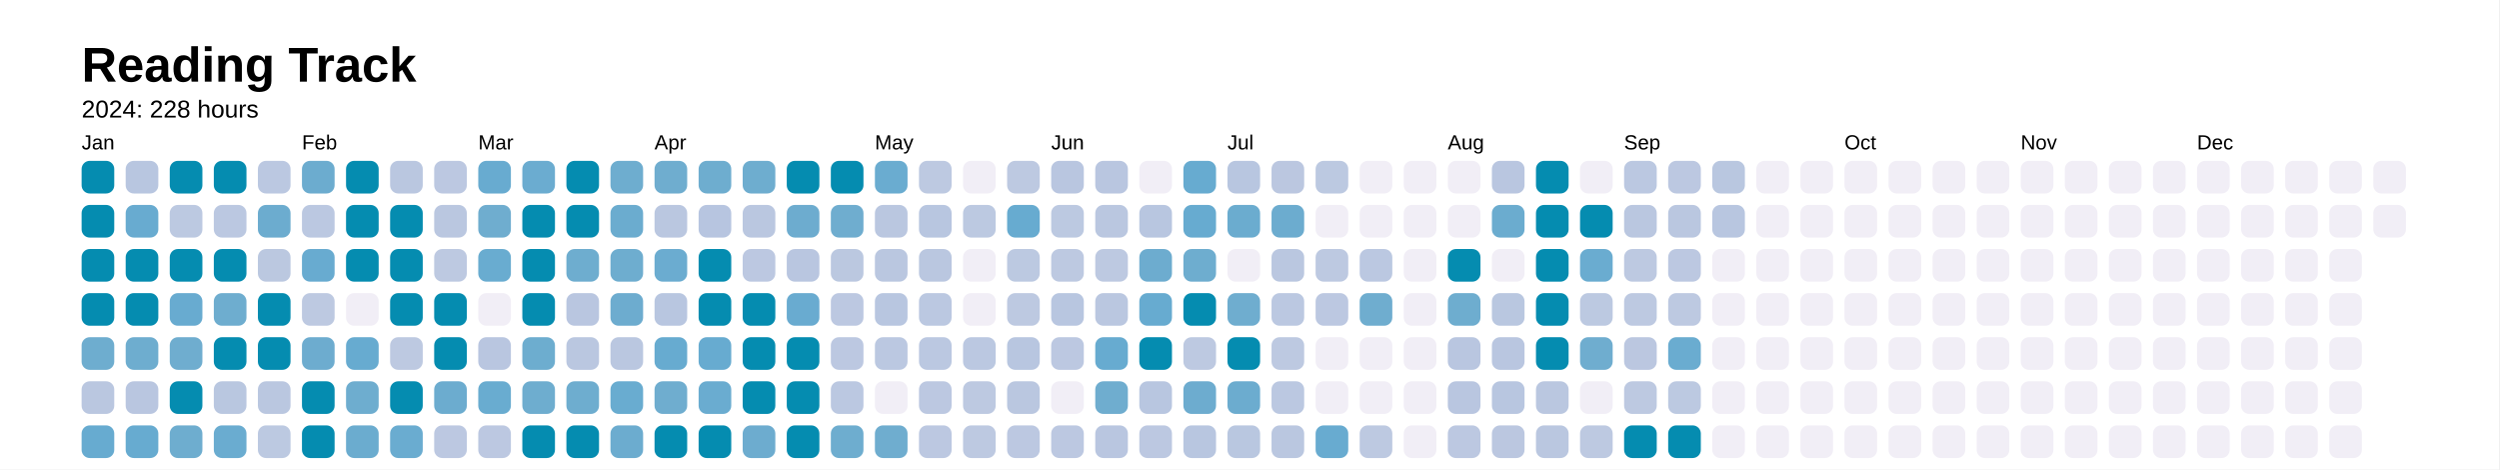
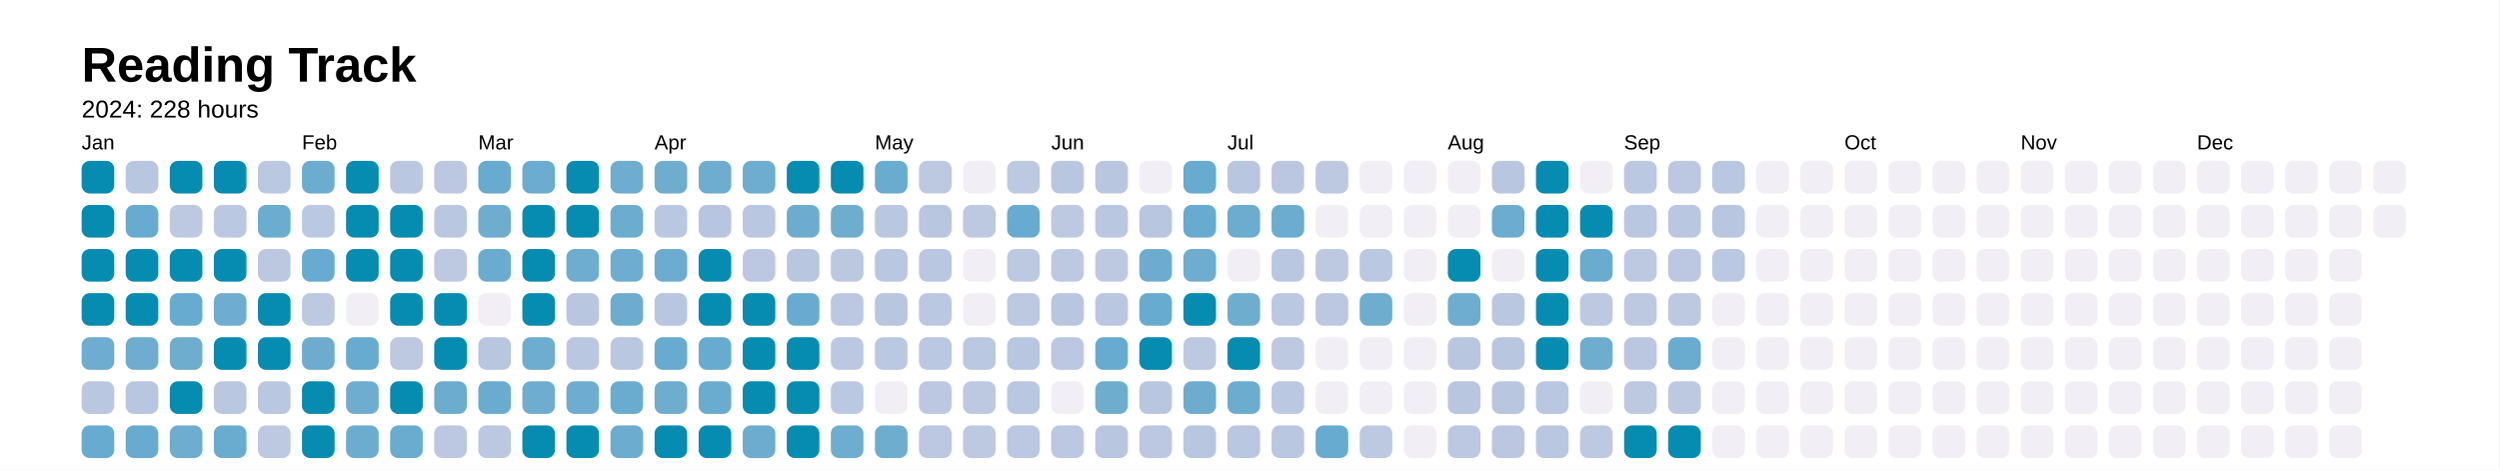
<svg xmlns="http://www.w3.org/2000/svg" baseProfile="full" height="57.5mm" version="1.1" viewBox="0,0,306.2,57.5" width="306.2mm">
  <defs />
  <rect fill="#FFFFFF" height="57.5" width="306.2" x="0" y="0" />
  <text fill="#000000" style="font-size:6px; font-family:Arial; font-weight:bold;" x="10" y="10">Reading Track</text>
  <text fill="#000000" style="font-size:3px; font-family:Arial;" x="10" y="14.4">2024: 228 hours</text>
  <text fill="#000000" style="font-size:2.5px; font-family:Arial" x="10" y="18.3">Jan</text>
  <rect fill="#058cb0" height="4" rx="1" ry="1" width="4" x="10" y="19.7" />
  <rect fill="#058cb0" height="4" rx="1" ry="1" width="4" x="10" y="25.1" />
  <rect fill="#058cb0" height="4" rx="1" ry="1" width="4" x="10" y="30.5" />
  <rect fill="#058cb0" height="4" rx="1" ry="1" width="4" x="10" y="35.9" />
  <rect fill="#6eadcf" height="4" rx="1" ry="1" width="4" x="10" y="41.3" />
  <rect fill="#bac7e0" height="4" rx="1" ry="1" width="4" x="10" y="46.7" />
  <rect fill="#67abd0" height="4" rx="1" ry="1" width="4" x="10" y="52.1" />
  <rect fill="#b8c6e0" height="4" rx="1" ry="1" width="4" x="15.4" y="19.7" />
  <rect fill="#68abd0" height="4" rx="1" ry="1" width="4" x="15.4" y="25.1" />
  <rect fill="#058cb0" height="4" rx="1" ry="1" width="4" x="15.4" y="30.5" />
  <rect fill="#058cb0" height="4" rx="1" ry="1" width="4" x="15.4" y="35.9" />
  <rect fill="#6eadcf" height="4" rx="1" ry="1" width="4" x="15.4" y="41.3" />
  <rect fill="#b9c6e0" height="4" rx="1" ry="1" width="4" x="15.4" y="46.7" />
  <rect fill="#67abd0" height="4" rx="1" ry="1" width="4" x="15.4" y="52.1" />
  <rect fill="#058cb0" height="4" rx="1" ry="1" width="4" x="20.8" y="19.7" />
  <rect fill="#bcc9e1" height="4" rx="1" ry="1" width="4" x="20.8" y="25.1" />
  <rect fill="#058cb0" height="4" rx="1" ry="1" width="4" x="20.8" y="30.5" />
  <rect fill="#68abd0" height="4" rx="1" ry="1" width="4" x="20.8" y="35.9" />
  <rect fill="#6fadcf" height="4" rx="1" ry="1" width="4" x="20.8" y="41.3" />
  <rect fill="#058cb0" height="4" rx="1" ry="1" width="4" x="20.8" y="46.7" />
  <rect fill="#6eadcf" height="4" rx="1" ry="1" width="4" x="20.8" y="52.1" />
  <rect fill="#058cb0" height="4" rx="1" ry="1" width="4" x="26.2" y="19.7" />
  <rect fill="#bbc8e1" height="4" rx="1" ry="1" width="4" x="26.2" y="25.1" />
  <rect fill="#058cb0" height="4" rx="1" ry="1" width="4" x="26.2" y="30.5" />
  <rect fill="#6eadcf" height="4" rx="1" ry="1" width="4" x="26.2" y="35.9" />
  <rect fill="#058cb0" height="4" rx="1" ry="1" width="4" x="26.2" y="41.3" />
  <rect fill="#b9c7e0" height="4" rx="1" ry="1" width="4" x="26.2" y="46.7" />
  <rect fill="#6aacd0" height="4" rx="1" ry="1" width="4" x="26.2" y="52.1" />
  <rect fill="#bbc8e1" height="4" rx="1" ry="1" width="4" x="31.6" y="19.7" />
  <rect fill="#6caccf" height="4" rx="1" ry="1" width="4" x="31.6" y="25.1" />
  <rect fill="#bbc8e0" height="4" rx="1" ry="1" width="4" x="31.6" y="30.5" />
  <rect fill="#058cb0" height="4" rx="1" ry="1" width="4" x="31.6" y="35.9" />
  <rect fill="#058cb0" height="4" rx="1" ry="1" width="4" x="31.6" y="41.3" />
  <rect fill="#bac7e0" height="4" rx="1" ry="1" width="4" x="31.6" y="46.7" />
  <rect fill="#bcc9e1" height="4" rx="1" ry="1" width="4" x="31.6" y="52.1" />
  <text fill="#000000" style="font-size:2.5px; font-family:Arial" x="37.0" y="18.3">Feb</text>
  <rect fill="#6caccf" height="4" rx="1" ry="1" width="4" x="37.0" y="19.7" />
  <rect fill="#bbc8e1" height="4" rx="1" ry="1" width="4" x="37.0" y="25.1" />
  <rect fill="#68abd0" height="4" rx="1" ry="1" width="4" x="37.0" y="30.5" />
  <rect fill="#bdc9e1" height="4" rx="1" ry="1" width="4" x="37.0" y="35.9" />
  <rect fill="#6daccf" height="4" rx="1" ry="1" width="4" x="37.0" y="41.3" />
  <rect fill="#058cb0" height="4" rx="1" ry="1" width="4" x="37.0" y="46.7" />
  <rect fill="#058cb0" height="4" rx="1" ry="1" width="4" x="37.0" y="52.1" />
  <rect fill="#058cb0" height="4" rx="1" ry="1" width="4" x="42.4" y="19.7" />
  <rect fill="#058cb0" height="4" rx="1" ry="1" width="4" x="42.4" y="25.1" />
  <rect fill="#058cb0" height="4" rx="1" ry="1" width="4" x="42.4" y="30.5" />
  <rect fill="#f1eef6" height="4" rx="1" ry="1" width="4" x="42.4" y="35.9" />
  <rect fill="#67abd0" height="4" rx="1" ry="1" width="4" x="42.4" y="41.3" />
  <rect fill="#6eadcf" height="4" rx="1" ry="1" width="4" x="42.4" y="46.7" />
  <rect fill="#6baccf" height="4" rx="1" ry="1" width="4" x="42.4" y="52.1" />
  <rect fill="#bac7e0" height="4" rx="1" ry="1" width="4" x="47.8" y="19.7" />
  <rect fill="#058cb0" height="4" rx="1" ry="1" width="4" x="47.8" y="25.1" />
  <rect fill="#058cb0" height="4" rx="1" ry="1" width="4" x="47.8" y="30.5" />
  <rect fill="#058cb0" height="4" rx="1" ry="1" width="4" x="47.8" y="35.9" />
  <rect fill="#bdc9e1" height="4" rx="1" ry="1" width="4" x="47.8" y="41.3" />
  <rect fill="#058cb0" height="4" rx="1" ry="1" width="4" x="47.8" y="46.7" />
  <rect fill="#6aacd0" height="4" rx="1" ry="1" width="4" x="47.8" y="52.1" />
  <rect fill="#bcc8e1" height="4" rx="1" ry="1" width="4" x="53.2" y="19.7" />
  <rect fill="#bac7e0" height="4" rx="1" ry="1" width="4" x="53.2" y="25.1" />
  <rect fill="#bdc9e1" height="4" rx="1" ry="1" width="4" x="53.2" y="30.5" />
  <rect fill="#058cb0" height="4" rx="1" ry="1" width="4" x="53.2" y="35.9" />
  <rect fill="#058cb0" height="4" rx="1" ry="1" width="4" x="53.2" y="41.3" />
  <rect fill="#6caccf" height="4" rx="1" ry="1" width="4" x="53.2" y="46.7" />
  <rect fill="#bcc8e1" height="4" rx="1" ry="1" width="4" x="53.2" y="52.1" />
  <text fill="#000000" style="font-size:2.5px; font-family:Arial" x="58.6" y="18.3">Mar</text>
  <rect fill="#68abd0" height="4" rx="1" ry="1" width="4" x="58.6" y="19.7" />
  <rect fill="#6fadcf" height="4" rx="1" ry="1" width="4" x="58.6" y="25.1" />
  <rect fill="#69acd0" height="4" rx="1" ry="1" width="4" x="58.6" y="30.5" />
  <rect fill="#f1eef6" height="4" rx="1" ry="1" width="4" x="58.6" y="35.9" />
  <rect fill="#b9c6e0" height="4" rx="1" ry="1" width="4" x="58.6" y="41.3" />
  <rect fill="#69acd0" height="4" rx="1" ry="1" width="4" x="58.6" y="46.7" />
  <rect fill="#bcc8e1" height="4" rx="1" ry="1" width="4" x="58.6" y="52.1" />
  <rect fill="#6bacd0" height="4" rx="1" ry="1" width="4" x="64" y="19.7" />
  <rect fill="#058cb0" height="4" rx="1" ry="1" width="4" x="64" y="25.1" />
  <rect fill="#058cb0" height="4" rx="1" ry="1" width="4" x="64" y="30.5" />
  <rect fill="#058cb0" height="4" rx="1" ry="1" width="4" x="64" y="35.9" />
  <rect fill="#6dadcf" height="4" rx="1" ry="1" width="4" x="64" y="41.3" />
  <rect fill="#6eadcf" height="4" rx="1" ry="1" width="4" x="64" y="46.7" />
  <rect fill="#058cb0" height="4" rx="1" ry="1" width="4" x="64" y="52.1" />
  <rect fill="#058cb0" height="4" rx="1" ry="1" width="4" x="69.4" y="19.7" />
  <rect fill="#058cb0" height="4" rx="1" ry="1" width="4" x="69.4" y="25.1" />
  <rect fill="#6eadcf" height="4" rx="1" ry="1" width="4" x="69.4" y="30.5" />
  <rect fill="#b9c6e0" height="4" rx="1" ry="1" width="4" x="69.4" y="35.9" />
  <rect fill="#bac7e0" height="4" rx="1" ry="1" width="4" x="69.4" y="41.3" />
  <rect fill="#6eadcf" height="4" rx="1" ry="1" width="4" x="69.4" y="46.7" />
  <rect fill="#058cb0" height="4" rx="1" ry="1" width="4" x="69.4" y="52.1" />
  <rect fill="#6eadcf" height="4" rx="1" ry="1" width="4" x="74.8" y="19.7" />
  <rect fill="#6baccf" height="4" rx="1" ry="1" width="4" x="74.8" y="25.1" />
  <rect fill="#6eadcf" height="4" rx="1" ry="1" width="4" x="74.8" y="30.5" />
  <rect fill="#6daccf" height="4" rx="1" ry="1" width="4" x="74.8" y="35.9" />
  <rect fill="#bac7e0" height="4" rx="1" ry="1" width="4" x="74.8" y="41.3" />
  <rect fill="#69acd0" height="4" rx="1" ry="1" width="4" x="74.8" y="46.7" />
  <rect fill="#6caccf" height="4" rx="1" ry="1" width="4" x="74.8" y="52.1" />
  <text fill="#000000" style="font-size:2.5px; font-family:Arial" x="80.2" y="18.3">Apr</text>
  <rect fill="#6fadcf" height="4" rx="1" ry="1" width="4" x="80.2" y="19.7" />
  <rect fill="#bac7e0" height="4" rx="1" ry="1" width="4" x="80.2" y="25.1" />
  <rect fill="#6bacd0" height="4" rx="1" ry="1" width="4" x="80.2" y="30.5" />
  <rect fill="#b8c6e0" height="4" rx="1" ry="1" width="4" x="80.2" y="35.9" />
  <rect fill="#67abd0" height="4" rx="1" ry="1" width="4" x="80.2" y="41.3" />
  <rect fill="#6fadcf" height="4" rx="1" ry="1" width="4" x="80.2" y="46.7" />
  <rect fill="#058cb0" height="4" rx="1" ry="1" width="4" x="80.2" y="52.1" />
  <rect fill="#6eadcf" height="4" rx="1" ry="1" width="4" x="85.6" y="19.7" />
  <rect fill="#b7c5e0" height="4" rx="1" ry="1" width="4" x="85.6" y="25.1" />
  <rect fill="#058cb0" height="4" rx="1" ry="1" width="4" x="85.6" y="30.5" />
  <rect fill="#058cb0" height="4" rx="1" ry="1" width="4" x="85.6" y="35.9" />
  <rect fill="#67abd0" height="4" rx="1" ry="1" width="4" x="85.6" y="41.3" />
  <rect fill="#6aacd0" height="4" rx="1" ry="1" width="4" x="85.6" y="46.7" />
  <rect fill="#058cb0" height="4" rx="1" ry="1" width="4" x="85.6" y="52.1" />
  <rect fill="#6eadcf" height="4" rx="1" ry="1" width="4" x="91" y="19.7" />
  <rect fill="#bac7e0" height="4" rx="1" ry="1" width="4" x="91" y="25.1" />
  <rect fill="#bcc8e1" height="4" rx="1" ry="1" width="4" x="91" y="30.5" />
  <rect fill="#058cb0" height="4" rx="1" ry="1" width="4" x="91" y="35.9" />
  <rect fill="#058cb0" height="4" rx="1" ry="1" width="4" x="91" y="41.3" />
  <rect fill="#058cb0" height="4" rx="1" ry="1" width="4" x="91" y="46.7" />
  <rect fill="#6daccf" height="4" rx="1" ry="1" width="4" x="91" y="52.1" />
  <rect fill="#058cb0" height="4" rx="1" ry="1" width="4" x="96.4" y="19.7" />
  <rect fill="#6daccf" height="4" rx="1" ry="1" width="4" x="96.4" y="25.1" />
  <rect fill="#b9c6e0" height="4" rx="1" ry="1" width="4" x="96.4" y="30.5" />
  <rect fill="#69abd0" height="4" rx="1" ry="1" width="4" x="96.4" y="35.9" />
  <rect fill="#058cb0" height="4" rx="1" ry="1" width="4" x="96.4" y="41.3" />
  <rect fill="#058cb0" height="4" rx="1" ry="1" width="4" x="96.4" y="46.7" />
  <rect fill="#058cb0" height="4" rx="1" ry="1" width="4" x="96.4" y="52.1" />
  <rect fill="#058cb0" height="4" rx="1" ry="1" width="4" x="101.8" y="19.7" />
  <rect fill="#6fadcf" height="4" rx="1" ry="1" width="4" x="101.8" y="25.1" />
  <rect fill="#bbc8e0" height="4" rx="1" ry="1" width="4" x="101.8" y="30.5" />
  <rect fill="#bcc8e1" height="4" rx="1" ry="1" width="4" x="101.8" y="35.9" />
  <rect fill="#bcc8e1" height="4" rx="1" ry="1" width="4" x="101.8" y="41.3" />
  <rect fill="#bbc8e1" height="4" rx="1" ry="1" width="4" x="101.8" y="46.7" />
  <rect fill="#6eadcf" height="4" rx="1" ry="1" width="4" x="101.8" y="52.1" />
  <text fill="#000000" style="font-size:2.5px; font-family:Arial" x="107.2" y="18.3">May</text>
  <rect fill="#6aacd0" height="4" rx="1" ry="1" width="4" x="107.2" y="19.7" />
  <rect fill="#bac7e0" height="4" rx="1" ry="1" width="4" x="107.2" y="25.1" />
  <rect fill="#bac7e0" height="4" rx="1" ry="1" width="4" x="107.2" y="30.5" />
  <rect fill="#b8c6e0" height="4" rx="1" ry="1" width="4" x="107.2" y="35.9" />
  <rect fill="#bbc8e1" height="4" rx="1" ry="1" width="4" x="107.2" y="41.3" />
  <rect fill="#f1eef6" height="4" rx="1" ry="1" width="4" x="107.2" y="46.7" />
  <rect fill="#6fadcf" height="4" rx="1" ry="1" width="4" x="107.2" y="52.1" />
  <rect fill="#bdc9e1" height="4" rx="1" ry="1" width="4" x="112.6" y="19.7" />
  <rect fill="#b8c6e0" height="4" rx="1" ry="1" width="4" x="112.6" y="25.1" />
  <rect fill="#bac7e0" height="4" rx="1" ry="1" width="4" x="112.6" y="30.5" />
  <rect fill="#bbc8e1" height="4" rx="1" ry="1" width="4" x="112.6" y="35.9" />
  <rect fill="#bbc8e1" height="4" rx="1" ry="1" width="4" x="112.6" y="41.3" />
  <rect fill="#bcc8e1" height="4" rx="1" ry="1" width="4" x="112.6" y="46.7" />
  <rect fill="#bcc8e1" height="4" rx="1" ry="1" width="4" x="112.6" y="52.1" />
  <rect fill="#f1eef6" height="4" rx="1" ry="1" width="4" x="118" y="19.7" />
  <rect fill="#bcc9e1" height="4" rx="1" ry="1" width="4" x="118" y="25.1" />
  <rect fill="#f1eef6" height="4" rx="1" ry="1" width="4" x="118" y="30.5" />
  <rect fill="#f1eef6" height="4" rx="1" ry="1" width="4" x="118" y="35.9" />
  <rect fill="#bbc8e1" height="4" rx="1" ry="1" width="4" x="118" y="41.3" />
  <rect fill="#bdc9e1" height="4" rx="1" ry="1" width="4" x="118" y="46.7" />
  <rect fill="#bdc9e1" height="4" rx="1" ry="1" width="4" x="118" y="52.1" />
  <rect fill="#bdc9e1" height="4" rx="1" ry="1" width="4" x="123.4" y="19.7" />
  <rect fill="#67abd0" height="4" rx="1" ry="1" width="4" x="123.4" y="25.1" />
  <rect fill="#bcc9e1" height="4" rx="1" ry="1" width="4" x="123.4" y="30.5" />
  <rect fill="#bdc9e1" height="4" rx="1" ry="1" width="4" x="123.4" y="35.9" />
  <rect fill="#b8c6e0" height="4" rx="1" ry="1" width="4" x="123.4" y="41.3" />
  <rect fill="#bac7e0" height="4" rx="1" ry="1" width="4" x="123.4" y="46.7" />
  <rect fill="#bcc8e1" height="4" rx="1" ry="1" width="4" x="123.4" y="52.1" />
  <text fill="#000000" style="font-size:2.5px; font-family:Arial" x="128.8" y="18.3">Jun</text>
  <rect fill="#b9c6e0" height="4" rx="1" ry="1" width="4" x="128.8" y="19.7" />
  <rect fill="#bcc9e1" height="4" rx="1" ry="1" width="4" x="128.8" y="25.1" />
  <rect fill="#bdc9e1" height="4" rx="1" ry="1" width="4" x="128.8" y="30.5" />
  <rect fill="#b8c6e0" height="4" rx="1" ry="1" width="4" x="128.8" y="35.9" />
  <rect fill="#bcc8e1" height="4" rx="1" ry="1" width="4" x="128.8" y="41.3" />
  <rect fill="#f1eef6" height="4" rx="1" ry="1" width="4" x="128.8" y="46.7" />
  <rect fill="#bcc8e1" height="4" rx="1" ry="1" width="4" x="128.8" y="52.1" />
  <rect fill="#b9c6e0" height="4" rx="1" ry="1" width="4" x="134.2" y="19.7" />
  <rect fill="#bac7e0" height="4" rx="1" ry="1" width="4" x="134.2" y="25.1" />
  <rect fill="#bdc9e1" height="4" rx="1" ry="1" width="4" x="134.2" y="30.5" />
  <rect fill="#bac7e0" height="4" rx="1" ry="1" width="4" x="134.2" y="35.9" />
  <rect fill="#67abd0" height="4" rx="1" ry="1" width="4" x="134.2" y="41.3" />
  <rect fill="#6fadcf" height="4" rx="1" ry="1" width="4" x="134.2" y="46.7" />
  <rect fill="#b9c6e0" height="4" rx="1" ry="1" width="4" x="134.2" y="52.1" />
  <rect fill="#f1eef6" height="4" rx="1" ry="1" width="4" x="139.6" y="19.7" />
  <rect fill="#b8c6e0" height="4" rx="1" ry="1" width="4" x="139.6" y="25.1" />
  <rect fill="#6daccf" height="4" rx="1" ry="1" width="4" x="139.6" y="30.5" />
  <rect fill="#67abd0" height="4" rx="1" ry="1" width="4" x="139.6" y="35.9" />
  <rect fill="#058cb0" height="4" rx="1" ry="1" width="4" x="139.6" y="41.3" />
  <rect fill="#b8c6e0" height="4" rx="1" ry="1" width="4" x="139.6" y="46.7" />
  <rect fill="#bcc8e1" height="4" rx="1" ry="1" width="4" x="139.6" y="52.1" />
  <rect fill="#67abd0" height="4" rx="1" ry="1" width="4" x="145" y="19.7" />
  <rect fill="#67abd0" height="4" rx="1" ry="1" width="4" x="145" y="25.1" />
  <rect fill="#6eadcf" height="4" rx="1" ry="1" width="4" x="145" y="30.5" />
  <rect fill="#058cb0" height="4" rx="1" ry="1" width="4" x="145" y="35.9" />
  <rect fill="#bdc9e1" height="4" rx="1" ry="1" width="4" x="145" y="41.3" />
  <rect fill="#6daccf" height="4" rx="1" ry="1" width="4" x="145" y="46.7" />
  <rect fill="#b8c6e0" height="4" rx="1" ry="1" width="4" x="145" y="52.1" />
  <text fill="#000000" style="font-size:2.5px; font-family:Arial" x="150.4" y="18.3">Jul</text>
  <rect fill="#b8c6e0" height="4" rx="1" ry="1" width="4" x="150.4" y="19.7" />
  <rect fill="#6baccf" height="4" rx="1" ry="1" width="4" x="150.4" y="25.1" />
  <rect fill="#f1eef6" height="4" rx="1" ry="1" width="4" x="150.4" y="30.5" />
  <rect fill="#6fadcf" height="4" rx="1" ry="1" width="4" x="150.4" y="35.9" />
  <rect fill="#058cb0" height="4" rx="1" ry="1" width="4" x="150.4" y="41.3" />
  <rect fill="#6caccf" height="4" rx="1" ry="1" width="4" x="150.4" y="46.7" />
  <rect fill="#b9c7e0" height="4" rx="1" ry="1" width="4" x="150.4" y="52.1" />
  <rect fill="#bbc7e0" height="4" rx="1" ry="1" width="4" x="155.8" y="19.7" />
  <rect fill="#6caccf" height="4" rx="1" ry="1" width="4" x="155.8" y="25.1" />
  <rect fill="#bac7e0" height="4" rx="1" ry="1" width="4" x="155.8" y="30.5" />
  <rect fill="#bbc8e1" height="4" rx="1" ry="1" width="4" x="155.8" y="35.9" />
  <rect fill="#bdc9e1" height="4" rx="1" ry="1" width="4" x="155.8" y="41.3" />
  <rect fill="#bbc8e1" height="4" rx="1" ry="1" width="4" x="155.8" y="46.7" />
  <rect fill="#bac7e0" height="4" rx="1" ry="1" width="4" x="155.8" y="52.1" />
  <rect fill="#bcc9e1" height="4" rx="1" ry="1" width="4" x="161.2" y="19.7" />
  <rect fill="#f1eef6" height="4" rx="1" ry="1" width="4" x="161.2" y="25.1" />
  <rect fill="#bdc9e1" height="4" rx="1" ry="1" width="4" x="161.2" y="30.5" />
  <rect fill="#bcc8e1" height="4" rx="1" ry="1" width="4" x="161.2" y="35.9" />
  <rect fill="#f1eef6" height="4" rx="1" ry="1" width="4" x="161.2" y="41.3" />
  <rect fill="#f1eef6" height="4" rx="1" ry="1" width="4" x="161.2" y="46.7" />
  <rect fill="#68abd0" height="4" rx="1" ry="1" width="4" x="161.2" y="52.1" />
  <rect fill="#f1eef6" height="4" rx="1" ry="1" width="4" x="166.6" y="19.7" />
  <rect fill="#f1eef6" height="4" rx="1" ry="1" width="4" x="166.6" y="25.1" />
  <rect fill="#bbc8e1" height="4" rx="1" ry="1" width="4" x="166.6" y="30.5" />
  <rect fill="#6fadcf" height="4" rx="1" ry="1" width="4" x="166.6" y="35.9" />
  <rect fill="#f1eef6" height="4" rx="1" ry="1" width="4" x="166.6" y="41.3" />
  <rect fill="#f1eef6" height="4" rx="1" ry="1" width="4" x="166.6" y="46.7" />
  <rect fill="#bdc9e1" height="4" rx="1" ry="1" width="4" x="166.6" y="52.1" />
  <rect fill="#f1eef6" height="4" rx="1" ry="1" width="4" x="172" y="19.7" />
  <rect fill="#f1eef6" height="4" rx="1" ry="1" width="4" x="172" y="25.1" />
  <rect fill="#f1eef6" height="4" rx="1" ry="1" width="4" x="172" y="30.5" />
  <rect fill="#f1eef6" height="4" rx="1" ry="1" width="4" x="172" y="35.9" />
  <rect fill="#f1eef6" height="4" rx="1" ry="1" width="4" x="172" y="41.3" />
  <rect fill="#f1eef6" height="4" rx="1" ry="1" width="4" x="172" y="46.7" />
  <rect fill="#f1eef6" height="4" rx="1" ry="1" width="4" x="172" y="52.1" />
  <text fill="#000000" style="font-size:2.5px; font-family:Arial" x="177.4" y="18.3">Aug</text>
  <rect fill="#f1eef6" height="4" rx="1" ry="1" width="4" x="177.4" y="19.7" />
  <rect fill="#f1eef6" height="4" rx="1" ry="1" width="4" x="177.4" y="25.1" />
  <rect fill="#058cb0" height="4" rx="1" ry="1" width="4" x="177.4" y="30.5" />
  <rect fill="#6eadcf" height="4" rx="1" ry="1" width="4" x="177.4" y="35.9" />
  <rect fill="#b9c6e0" height="4" rx="1" ry="1" width="4" x="177.4" y="41.3" />
  <rect fill="#b9c6e0" height="4" rx="1" ry="1" width="4" x="177.4" y="46.7" />
  <rect fill="#bcc8e1" height="4" rx="1" ry="1" width="4" x="177.4" y="52.1" />
  <rect fill="#b9c6e0" height="4" rx="1" ry="1" width="4" x="182.8" y="19.7" />
  <rect fill="#6baccf" height="4" rx="1" ry="1" width="4" x="182.8" y="25.1" />
  <rect fill="#f1eef6" height="4" rx="1" ry="1" width="4" x="182.8" y="30.5" />
  <rect fill="#b9c7e0" height="4" rx="1" ry="1" width="4" x="182.8" y="35.9" />
  <rect fill="#b9c6e0" height="4" rx="1" ry="1" width="4" x="182.8" y="41.3" />
  <rect fill="#b8c6e0" height="4" rx="1" ry="1" width="4" x="182.8" y="46.7" />
  <rect fill="#bbc7e0" height="4" rx="1" ry="1" width="4" x="182.8" y="52.1" />
  <rect fill="#058cb0" height="4" rx="1" ry="1" width="4" x="188.2" y="19.7" />
  <rect fill="#058cb0" height="4" rx="1" ry="1" width="4" x="188.2" y="25.1" />
  <rect fill="#058cb0" height="4" rx="1" ry="1" width="4" x="188.2" y="30.5" />
  <rect fill="#058cb0" height="4" rx="1" ry="1" width="4" x="188.2" y="35.9" />
  <rect fill="#058cb0" height="4" rx="1" ry="1" width="4" x="188.2" y="41.3" />
  <rect fill="#bac7e0" height="4" rx="1" ry="1" width="4" x="188.2" y="46.7" />
  <rect fill="#bac7e0" height="4" rx="1" ry="1" width="4" x="188.2" y="52.1" />
  <rect fill="#f1eef6" height="4" rx="1" ry="1" width="4" x="193.6" y="19.7" />
  <rect fill="#058cb0" height="4" rx="1" ry="1" width="4" x="193.6" y="25.1" />
  <rect fill="#6aacd0" height="4" rx="1" ry="1" width="4" x="193.6" y="30.5" />
  <rect fill="#bcc9e1" height="4" rx="1" ry="1" width="4" x="193.6" y="35.9" />
  <rect fill="#6fadcf" height="4" rx="1" ry="1" width="4" x="193.6" y="41.3" />
  <rect fill="#f1eef6" height="4" rx="1" ry="1" width="4" x="193.6" y="46.7" />
  <rect fill="#bdc9e1" height="4" rx="1" ry="1" width="4" x="193.6" y="52.1" />
  <text fill="#000000" style="font-size:2.5px; font-family:Arial" x="199" y="18.3">Sep</text>
  <rect fill="#bbc8e1" height="4" rx="1" ry="1" width="4" x="199" y="19.7" />
  <rect fill="#bac7e0" height="4" rx="1" ry="1" width="4" x="199" y="25.1" />
  <rect fill="#bdc9e1" height="4" rx="1" ry="1" width="4" x="199" y="30.5" />
  <rect fill="#bdc9e1" height="4" rx="1" ry="1" width="4" x="199" y="35.9" />
  <rect fill="#bbc7e0" height="4" rx="1" ry="1" width="4" x="199" y="41.3" />
  <rect fill="#bdc9e1" height="4" rx="1" ry="1" width="4" x="199" y="46.7" />
  <rect fill="#058cb0" height="4" rx="1" ry="1" width="4" x="199" y="52.1" />
  <rect fill="#bcc8e1" height="4" rx="1" ry="1" width="4" x="204.4" y="19.7" />
  <rect fill="#bac7e0" height="4" rx="1" ry="1" width="4" x="204.4" y="25.1" />
  <rect fill="#bcc8e1" height="4" rx="1" ry="1" width="4" x="204.4" y="30.5" />
  <rect fill="#bdc9e1" height="4" rx="1" ry="1" width="4" x="204.4" y="35.9" />
  <rect fill="#6aacd0" height="4" rx="1" ry="1" width="4" x="204.4" y="41.3" />
  <rect fill="#bcc9e1" height="4" rx="1" ry="1" width="4" x="204.4" y="46.7" />
  <rect fill="#058cb0" height="4" rx="1" ry="1" width="4" x="204.4" y="52.1" />
  <rect fill="#b9c7e0" height="4" rx="1" ry="1" width="4" x="209.8" y="19.7" />
  <rect fill="#b8c6e0" height="4" rx="1" ry="1" width="4" x="209.8" y="25.1" />
-   <rect fill="#f1eef6" height="4" rx="1" ry="1" width="4" x="209.8" y="30.5" />
+   <rect fill="#bbc8e1" height="4" rx="1" ry="1" width="4" x="209.8" y="30.5" />
  <rect fill="#f1eef6" height="4" rx="1" ry="1" width="4" x="209.8" y="35.9" />
  <rect fill="#f1eef6" height="4" rx="1" ry="1" width="4" x="209.8" y="41.3" />
  <rect fill="#f1eef6" height="4" rx="1" ry="1" width="4" x="209.8" y="46.7" />
  <rect fill="#f1eef6" height="4" rx="1" ry="1" width="4" x="209.8" y="52.1" />
  <rect fill="#f1eef6" height="4" rx="1" ry="1" width="4" x="215.2" y="19.7" />
  <rect fill="#f1eef6" height="4" rx="1" ry="1" width="4" x="215.2" y="25.1" />
  <rect fill="#f1eef6" height="4" rx="1" ry="1" width="4" x="215.2" y="30.5" />
  <rect fill="#f1eef6" height="4" rx="1" ry="1" width="4" x="215.2" y="35.9" />
  <rect fill="#f1eef6" height="4" rx="1" ry="1" width="4" x="215.2" y="41.3" />
  <rect fill="#f1eef6" height="4" rx="1" ry="1" width="4" x="215.2" y="46.7" />
  <rect fill="#f1eef6" height="4" rx="1" ry="1" width="4" x="215.2" y="52.1" />
  <rect fill="#f1eef6" height="4" rx="1" ry="1" width="4" x="220.6" y="19.7" />
  <rect fill="#f1eef6" height="4" rx="1" ry="1" width="4" x="220.6" y="25.1" />
  <rect fill="#f1eef6" height="4" rx="1" ry="1" width="4" x="220.6" y="30.5" />
  <rect fill="#f1eef6" height="4" rx="1" ry="1" width="4" x="220.6" y="35.9" />
  <rect fill="#f1eef6" height="4" rx="1" ry="1" width="4" x="220.6" y="41.3" />
  <rect fill="#f1eef6" height="4" rx="1" ry="1" width="4" x="220.6" y="46.7" />
  <rect fill="#f1eef6" height="4" rx="1" ry="1" width="4" x="220.6" y="52.1" />
  <text fill="#000000" style="font-size:2.5px; font-family:Arial" x="226" y="18.3">Oct</text>
  <rect fill="#f1eef6" height="4" rx="1" ry="1" width="4" x="226" y="19.7" />
  <rect fill="#f1eef6" height="4" rx="1" ry="1" width="4" x="226" y="25.1" />
  <rect fill="#f1eef6" height="4" rx="1" ry="1" width="4" x="226" y="30.5" />
  <rect fill="#f1eef6" height="4" rx="1" ry="1" width="4" x="226" y="35.9" />
  <rect fill="#f1eef6" height="4" rx="1" ry="1" width="4" x="226" y="41.3" />
  <rect fill="#f1eef6" height="4" rx="1" ry="1" width="4" x="226" y="46.7" />
  <rect fill="#f1eef6" height="4" rx="1" ry="1" width="4" x="226" y="52.1" />
  <rect fill="#f1eef6" height="4" rx="1" ry="1" width="4" x="231.4" y="19.7" />
  <rect fill="#f1eef6" height="4" rx="1" ry="1" width="4" x="231.4" y="25.1" />
  <rect fill="#f1eef6" height="4" rx="1" ry="1" width="4" x="231.4" y="30.5" />
  <rect fill="#f1eef6" height="4" rx="1" ry="1" width="4" x="231.4" y="35.9" />
  <rect fill="#f1eef6" height="4" rx="1" ry="1" width="4" x="231.4" y="41.3" />
  <rect fill="#f1eef6" height="4" rx="1" ry="1" width="4" x="231.4" y="46.7" />
  <rect fill="#f1eef6" height="4" rx="1" ry="1" width="4" x="231.4" y="52.1" />
  <rect fill="#f1eef6" height="4" rx="1" ry="1" width="4" x="236.8" y="19.7" />
  <rect fill="#f1eef6" height="4" rx="1" ry="1" width="4" x="236.8" y="25.1" />
  <rect fill="#f1eef6" height="4" rx="1" ry="1" width="4" x="236.8" y="30.5" />
  <rect fill="#f1eef6" height="4" rx="1" ry="1" width="4" x="236.8" y="35.9" />
  <rect fill="#f1eef6" height="4" rx="1" ry="1" width="4" x="236.8" y="41.3" />
  <rect fill="#f1eef6" height="4" rx="1" ry="1" width="4" x="236.8" y="46.7" />
  <rect fill="#f1eef6" height="4" rx="1" ry="1" width="4" x="236.8" y="52.1" />
  <rect fill="#f1eef6" height="4" rx="1" ry="1" width="4" x="242.2" y="19.7" />
  <rect fill="#f1eef6" height="4" rx="1" ry="1" width="4" x="242.2" y="25.1" />
  <rect fill="#f1eef6" height="4" rx="1" ry="1" width="4" x="242.2" y="30.5" />
  <rect fill="#f1eef6" height="4" rx="1" ry="1" width="4" x="242.2" y="35.9" />
  <rect fill="#f1eef6" height="4" rx="1" ry="1" width="4" x="242.2" y="41.3" />
  <rect fill="#f1eef6" height="4" rx="1" ry="1" width="4" x="242.2" y="46.7" />
  <rect fill="#f1eef6" height="4" rx="1" ry="1" width="4" x="242.2" y="52.1" />
  <text fill="#000000" style="font-size:2.5px; font-family:Arial" x="247.6" y="18.3">Nov</text>
  <rect fill="#f1eef6" height="4" rx="1" ry="1" width="4" x="247.6" y="19.7" />
  <rect fill="#f1eef6" height="4" rx="1" ry="1" width="4" x="247.6" y="25.1" />
  <rect fill="#f1eef6" height="4" rx="1" ry="1" width="4" x="247.6" y="30.5" />
  <rect fill="#f1eef6" height="4" rx="1" ry="1" width="4" x="247.6" y="35.9" />
  <rect fill="#f1eef6" height="4" rx="1" ry="1" width="4" x="247.6" y="41.3" />
  <rect fill="#f1eef6" height="4" rx="1" ry="1" width="4" x="247.6" y="46.7" />
  <rect fill="#f1eef6" height="4" rx="1" ry="1" width="4" x="247.6" y="52.1" />
  <rect fill="#f1eef6" height="4" rx="1" ry="1" width="4" x="253" y="19.7" />
  <rect fill="#f1eef6" height="4" rx="1" ry="1" width="4" x="253" y="25.1" />
  <rect fill="#f1eef6" height="4" rx="1" ry="1" width="4" x="253" y="30.5" />
  <rect fill="#f1eef6" height="4" rx="1" ry="1" width="4" x="253" y="35.9" />
  <rect fill="#f1eef6" height="4" rx="1" ry="1" width="4" x="253" y="41.3" />
  <rect fill="#f1eef6" height="4" rx="1" ry="1" width="4" x="253" y="46.7" />
  <rect fill="#f1eef6" height="4" rx="1" ry="1" width="4" x="253" y="52.1" />
  <rect fill="#f1eef6" height="4" rx="1" ry="1" width="4" x="258.4" y="19.7" />
  <rect fill="#f1eef6" height="4" rx="1" ry="1" width="4" x="258.4" y="25.1" />
  <rect fill="#f1eef6" height="4" rx="1" ry="1" width="4" x="258.4" y="30.5" />
  <rect fill="#f1eef6" height="4" rx="1" ry="1" width="4" x="258.4" y="35.9" />
  <rect fill="#f1eef6" height="4" rx="1" ry="1" width="4" x="258.4" y="41.3" />
  <rect fill="#f1eef6" height="4" rx="1" ry="1" width="4" x="258.4" y="46.7" />
  <rect fill="#f1eef6" height="4" rx="1" ry="1" width="4" x="258.4" y="52.1" />
  <rect fill="#f1eef6" height="4" rx="1" ry="1" width="4" x="263.8" y="19.7" />
  <rect fill="#f1eef6" height="4" rx="1" ry="1" width="4" x="263.8" y="25.1" />
  <rect fill="#f1eef6" height="4" rx="1" ry="1" width="4" x="263.8" y="30.5" />
  <rect fill="#f1eef6" height="4" rx="1" ry="1" width="4" x="263.8" y="35.9" />
  <rect fill="#f1eef6" height="4" rx="1" ry="1" width="4" x="263.8" y="41.3" />
  <rect fill="#f1eef6" height="4" rx="1" ry="1" width="4" x="263.8" y="46.7" />
  <rect fill="#f1eef6" height="4" rx="1" ry="1" width="4" x="263.8" y="52.1" />
  <text fill="#000000" style="font-size:2.5px; font-family:Arial" x="269.2" y="18.3">Dec</text>
  <rect fill="#f1eef6" height="4" rx="1" ry="1" width="4" x="269.2" y="19.7" />
  <rect fill="#f1eef6" height="4" rx="1" ry="1" width="4" x="269.2" y="25.1" />
  <rect fill="#f1eef6" height="4" rx="1" ry="1" width="4" x="269.2" y="30.5" />
  <rect fill="#f1eef6" height="4" rx="1" ry="1" width="4" x="269.2" y="35.9" />
  <rect fill="#f1eef6" height="4" rx="1" ry="1" width="4" x="269.2" y="41.3" />
  <rect fill="#f1eef6" height="4" rx="1" ry="1" width="4" x="269.2" y="46.7" />
  <rect fill="#f1eef6" height="4" rx="1" ry="1" width="4" x="269.2" y="52.1" />
  <rect fill="#f1eef6" height="4" rx="1" ry="1" width="4" x="274.6" y="19.7" />
  <rect fill="#f1eef6" height="4" rx="1" ry="1" width="4" x="274.6" y="25.1" />
  <rect fill="#f1eef6" height="4" rx="1" ry="1" width="4" x="274.6" y="30.5" />
  <rect fill="#f1eef6" height="4" rx="1" ry="1" width="4" x="274.6" y="35.9" />
  <rect fill="#f1eef6" height="4" rx="1" ry="1" width="4" x="274.6" y="41.3" />
  <rect fill="#f1eef6" height="4" rx="1" ry="1" width="4" x="274.6" y="46.7" />
  <rect fill="#f1eef6" height="4" rx="1" ry="1" width="4" x="274.6" y="52.1" />
  <rect fill="#f1eef6" height="4" rx="1" ry="1" width="4" x="280" y="19.7" />
  <rect fill="#f1eef6" height="4" rx="1" ry="1" width="4" x="280" y="25.1" />
  <rect fill="#f1eef6" height="4" rx="1" ry="1" width="4" x="280" y="30.5" />
  <rect fill="#f1eef6" height="4" rx="1" ry="1" width="4" x="280" y="35.9" />
  <rect fill="#f1eef6" height="4" rx="1" ry="1" width="4" x="280" y="41.3" />
  <rect fill="#f1eef6" height="4" rx="1" ry="1" width="4" x="280" y="46.7" />
  <rect fill="#f1eef6" height="4" rx="1" ry="1" width="4" x="280" y="52.1" />
  <rect fill="#f1eef6" height="4" rx="1" ry="1" width="4" x="285.4" y="19.7" />
  <rect fill="#f1eef6" height="4" rx="1" ry="1" width="4" x="285.4" y="25.1" />
  <rect fill="#f1eef6" height="4" rx="1" ry="1" width="4" x="285.4" y="30.5" />
  <rect fill="#f1eef6" height="4" rx="1" ry="1" width="4" x="285.4" y="35.9" />
  <rect fill="#f1eef6" height="4" rx="1" ry="1" width="4" x="285.4" y="41.3" />
  <rect fill="#f1eef6" height="4" rx="1" ry="1" width="4" x="285.4" y="46.7" />
  <rect fill="#f1eef6" height="4" rx="1" ry="1" width="4" x="285.4" y="52.1" />
  <rect fill="#f1eef6" height="4" rx="1" ry="1" width="4" x="290.8" y="19.7" />
  <rect fill="#f1eef6" height="4" rx="1" ry="1" width="4" x="290.8" y="25.1" />
</svg>
